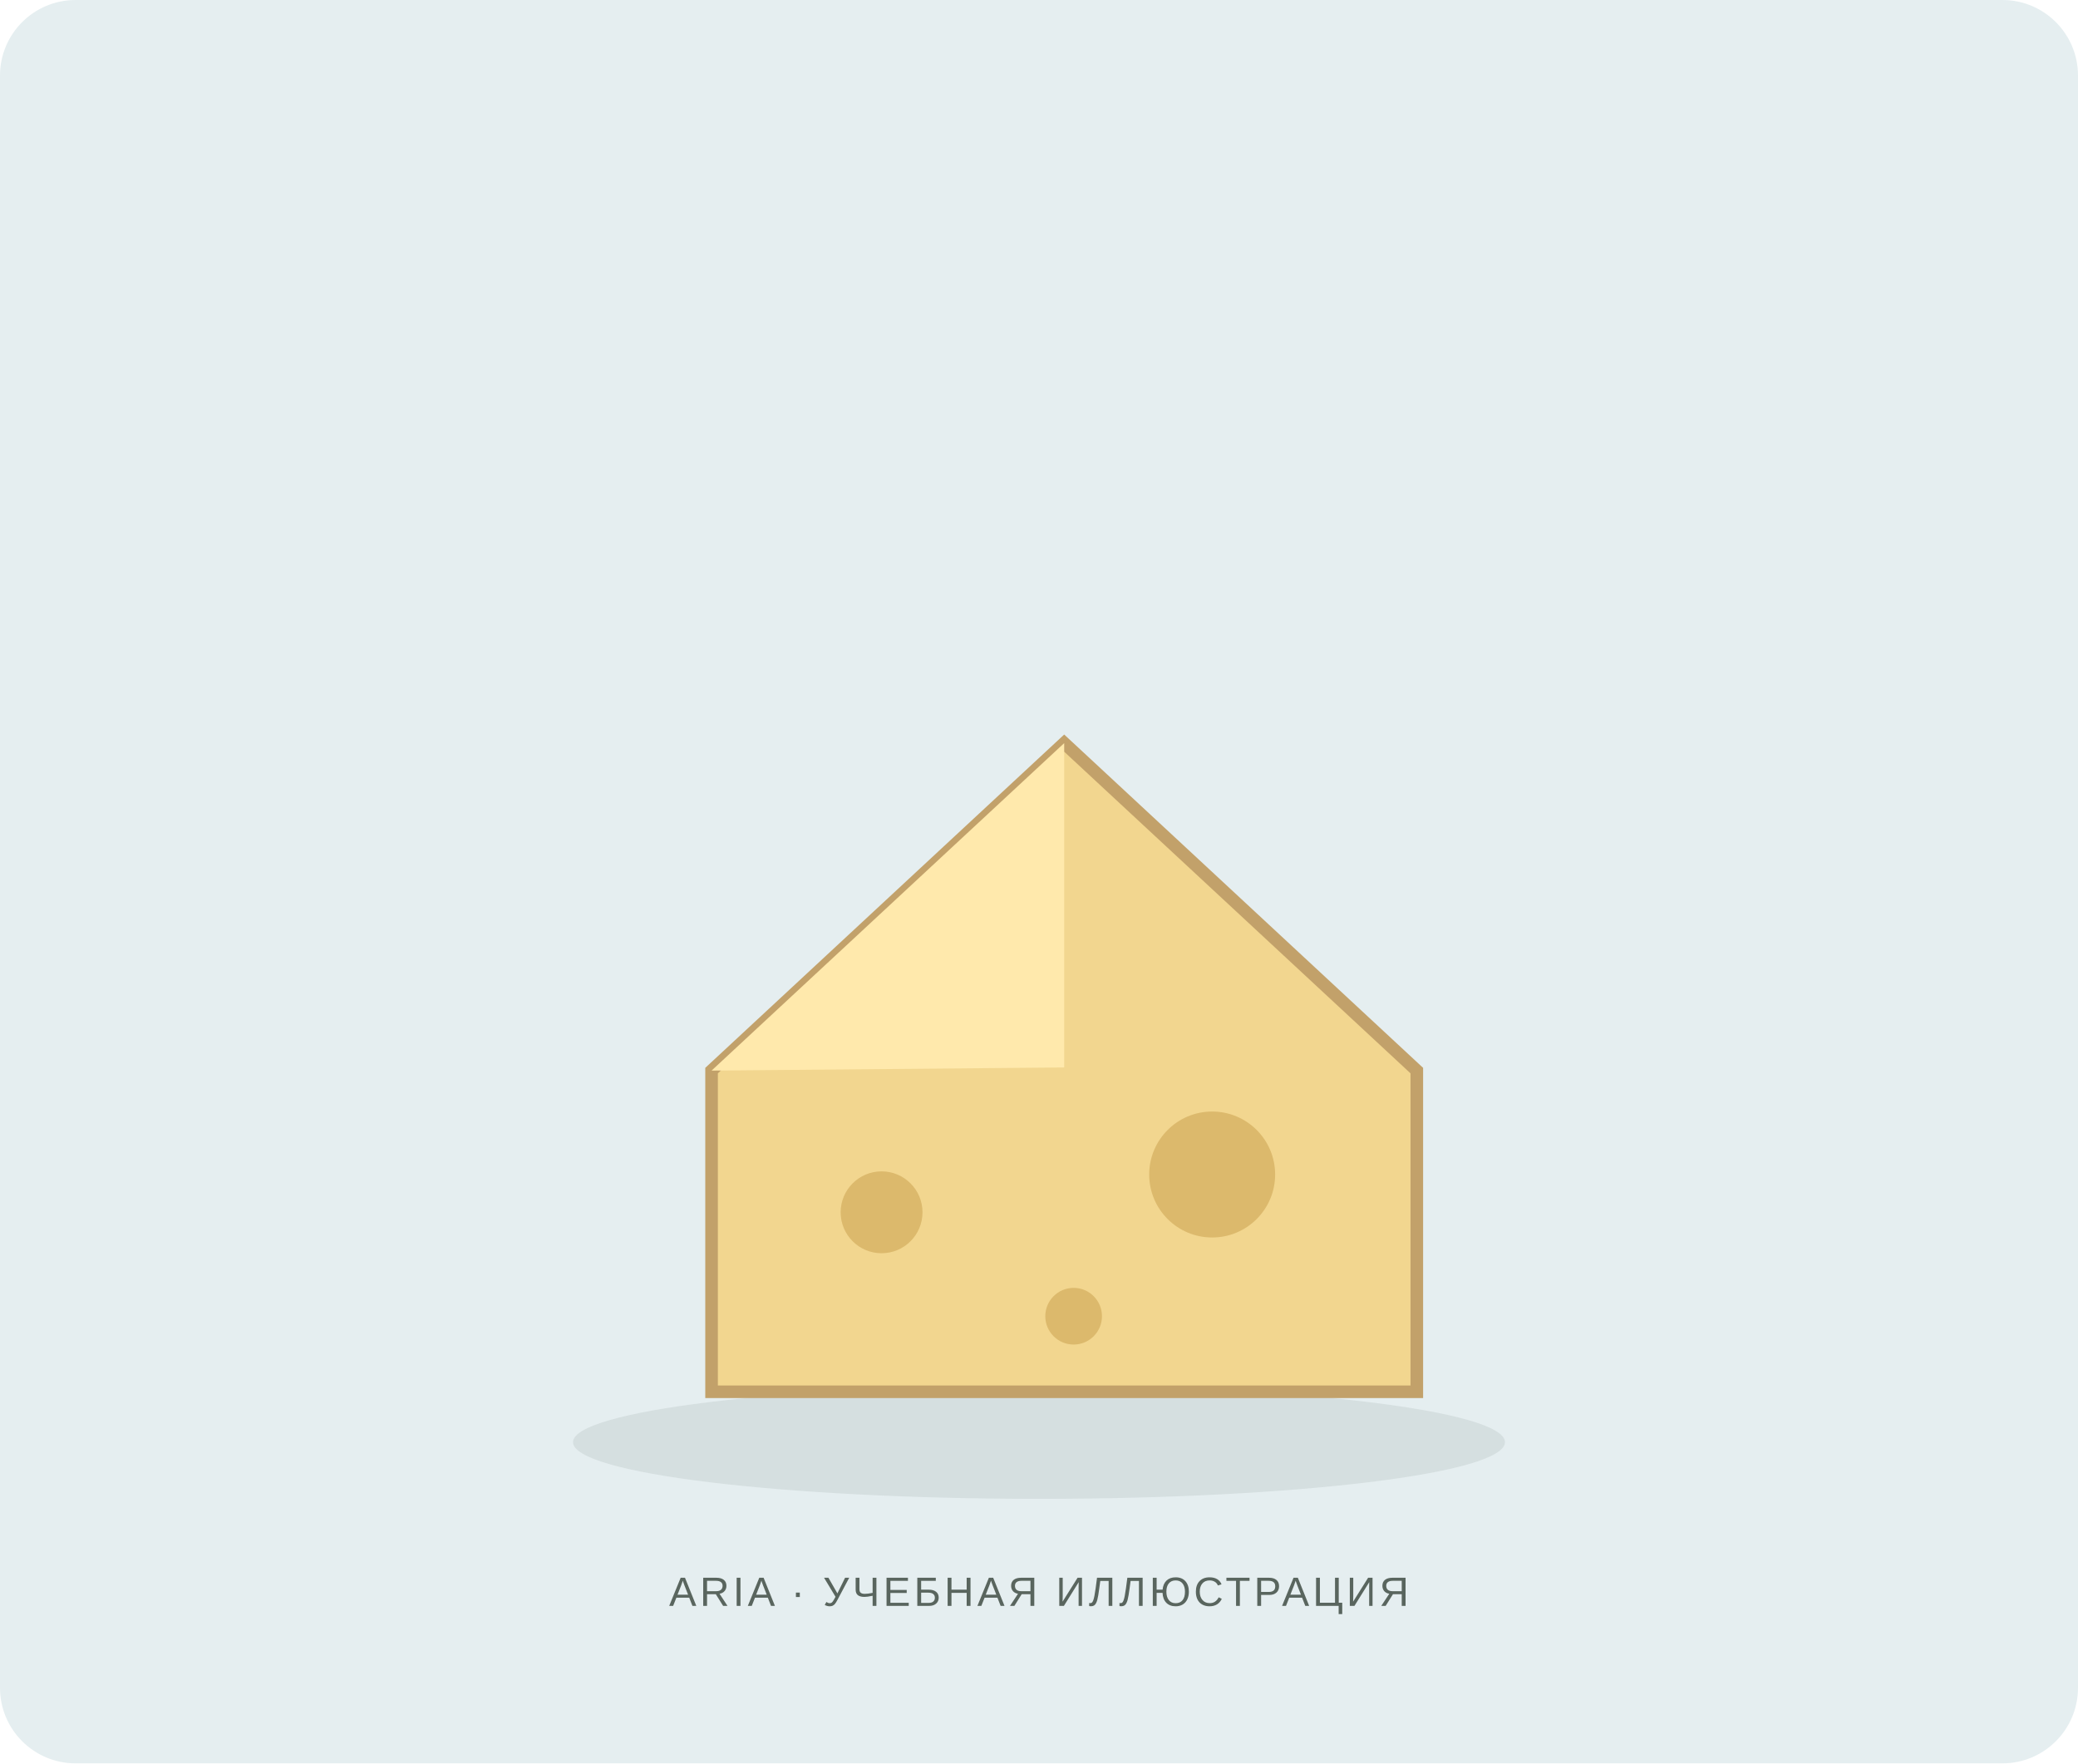
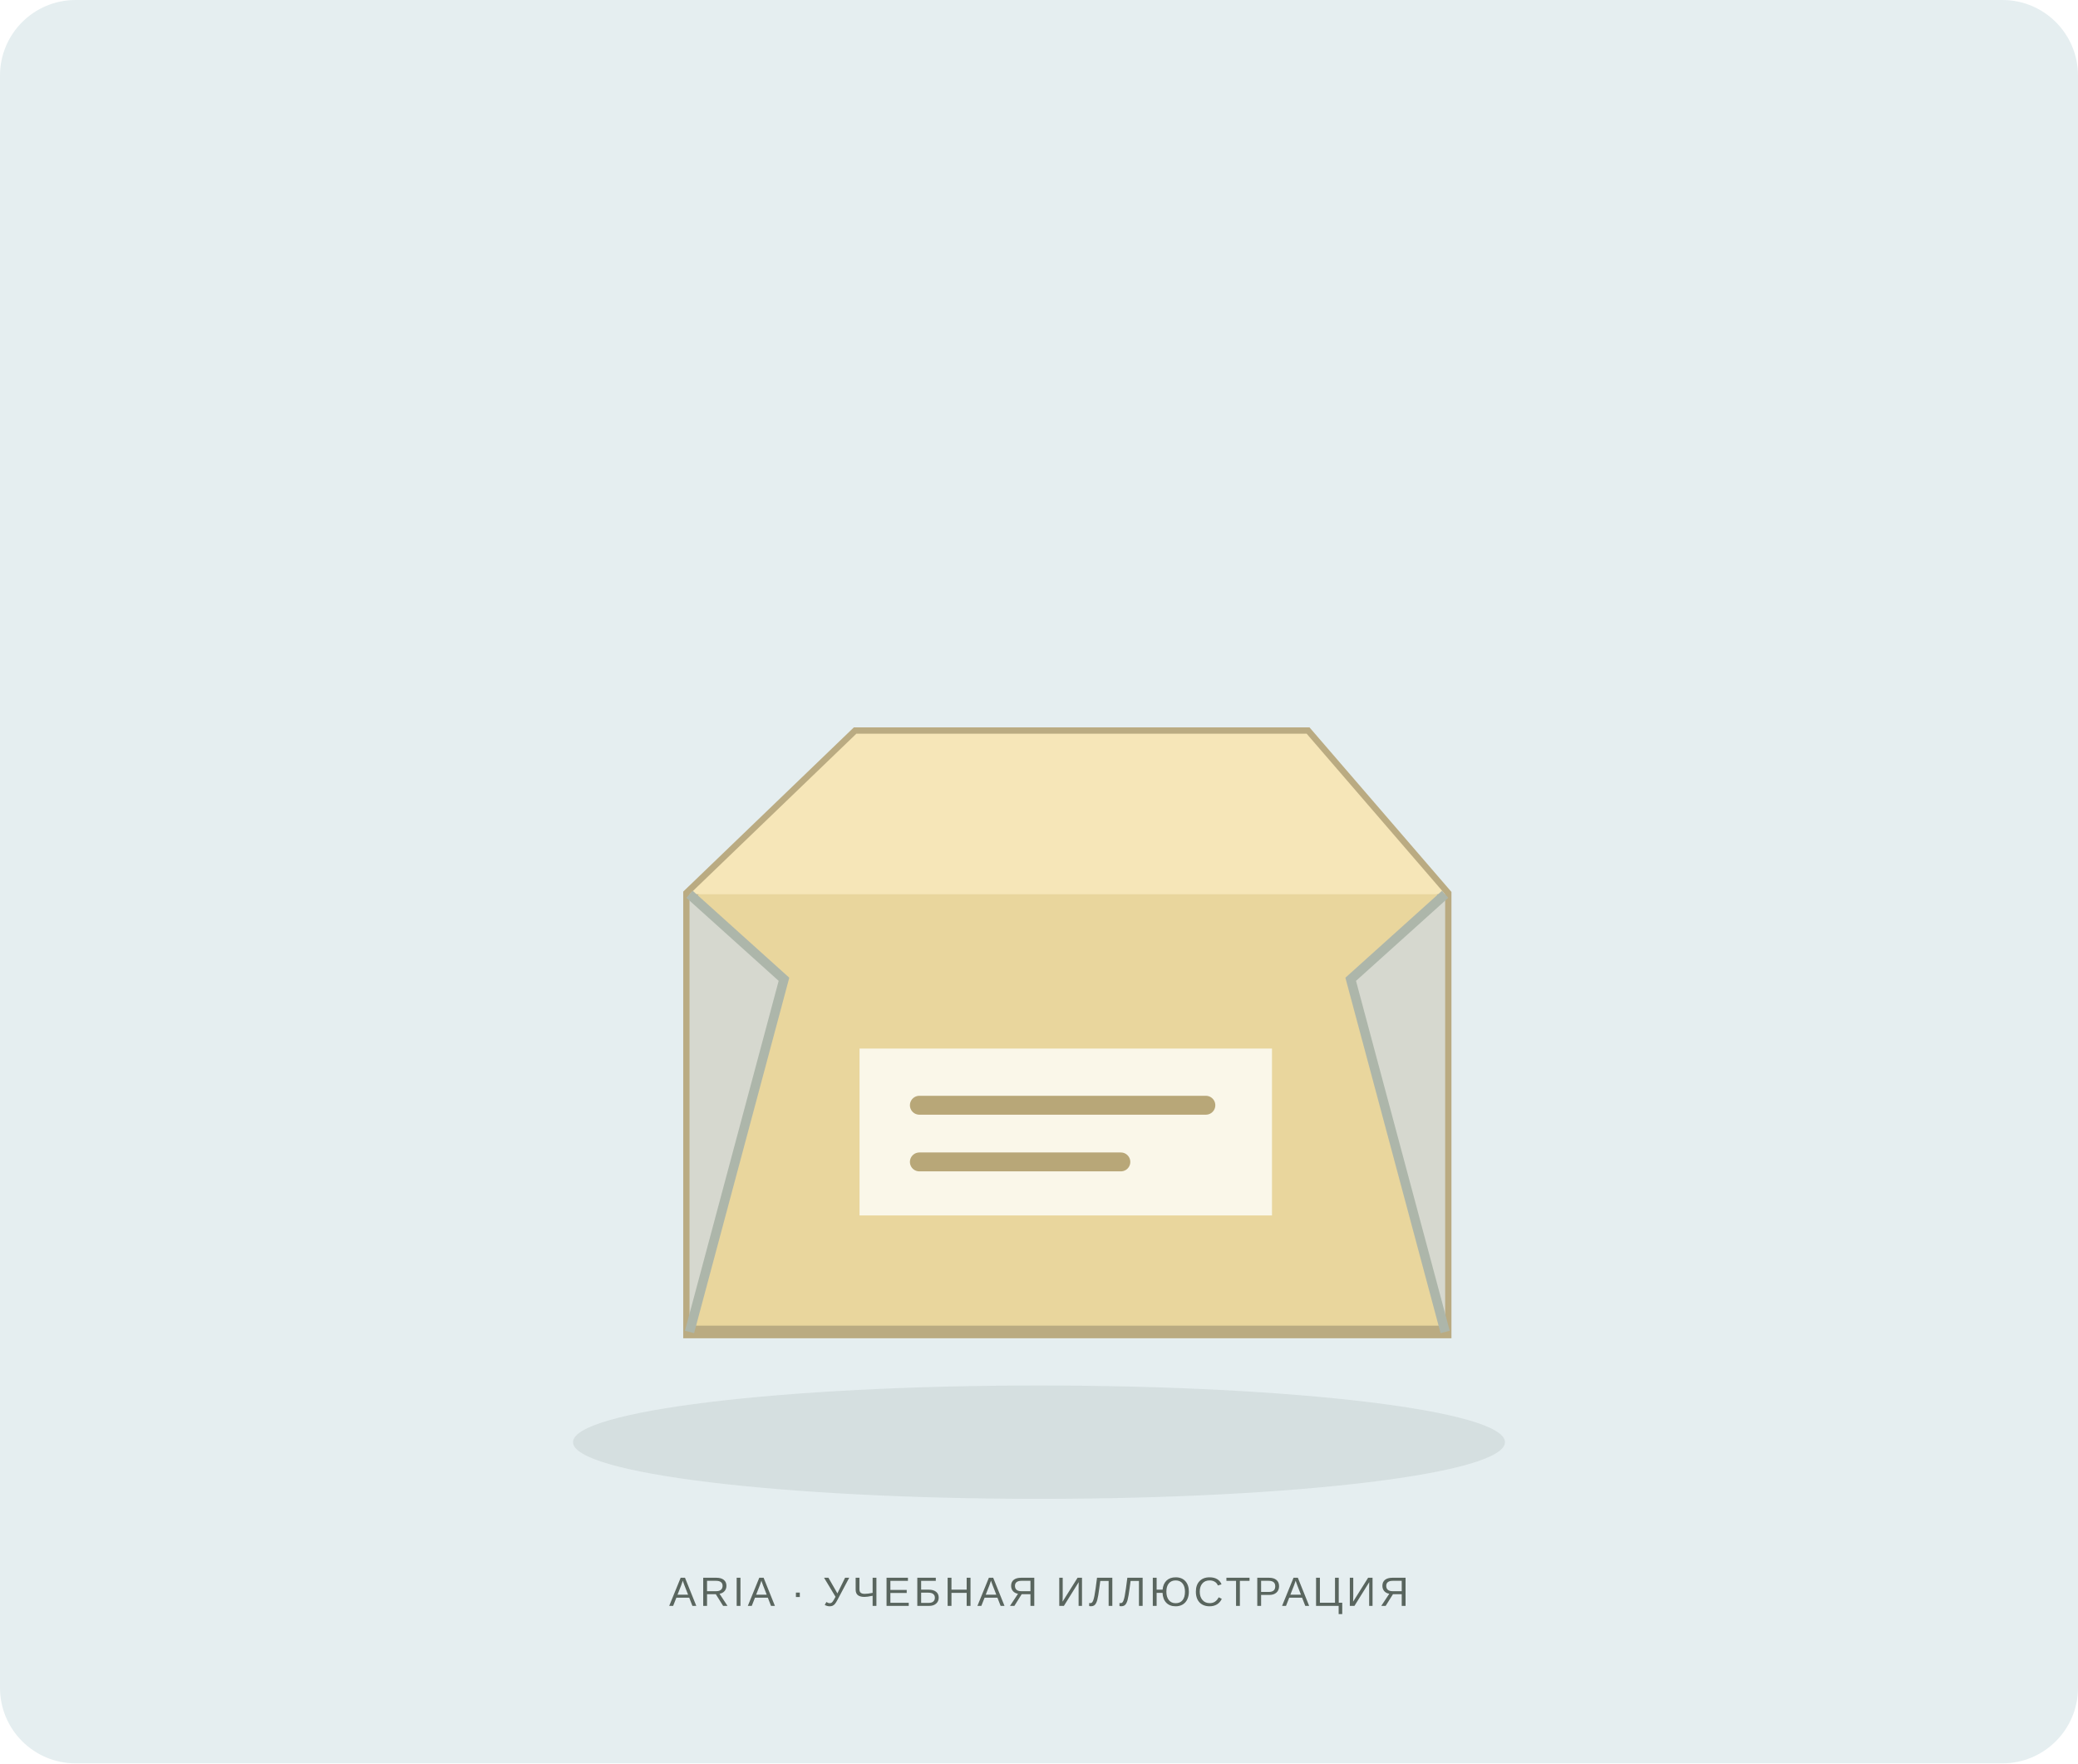
<svg xmlns="http://www.w3.org/2000/svg" viewBox="0 0 660 560" role="img" aria-label="Учебная иллюстрация: Масло сливочное, 180 г">
  <rect width="660" height="560" rx="24" fill="#e5eef0" />
  <ellipse cx="330" cy="458" rx="148" ry="18" fill="#34463d" opacity=".09" />
-   <path d="m226 340 112-104 112 104v102H226z" fill="#f2d68f" stroke="#c2a16a" stroke-width="4" />
-   <path d="m226 340 112-104v103z" fill="#ffe9ac" />
-   <circle cx="280" cy="385" r="13" fill="#dcb96c" />
-   <circle cx="385" cy="373" r="20" fill="#dcb96c" />
-   <circle cx="341" cy="418" r="9" fill="#dcb96c" />
+   <path d="m219 284 53-51h143l44 51v139H219z" fill="#e9d69d" stroke="#baab82" stroke-width="4" />
+   <path d="m219 284 53-51h143l44 51z" fill="#f6e6b8" />
+   <path d="m219 284 30 27-30 112m240-139-30 27 30 112" fill="#d6d8cf" stroke="#adb6aa" stroke-width="3" />
+   <path d="M273 333h131v53H273z" fill="#faf7e9" />
+   <path d="M292 351h91m-91 18h64" stroke="#b8a778" stroke-width="6" stroke-linecap="round" />
  <text x="330" y="510" text-anchor="middle" font-family="Arial,sans-serif" font-size="13" letter-spacing="1.1" fill="#59655e">ARIA · УЧЕБНАЯ ИЛЛЮСТРАЦИЯ</text>
</svg>
